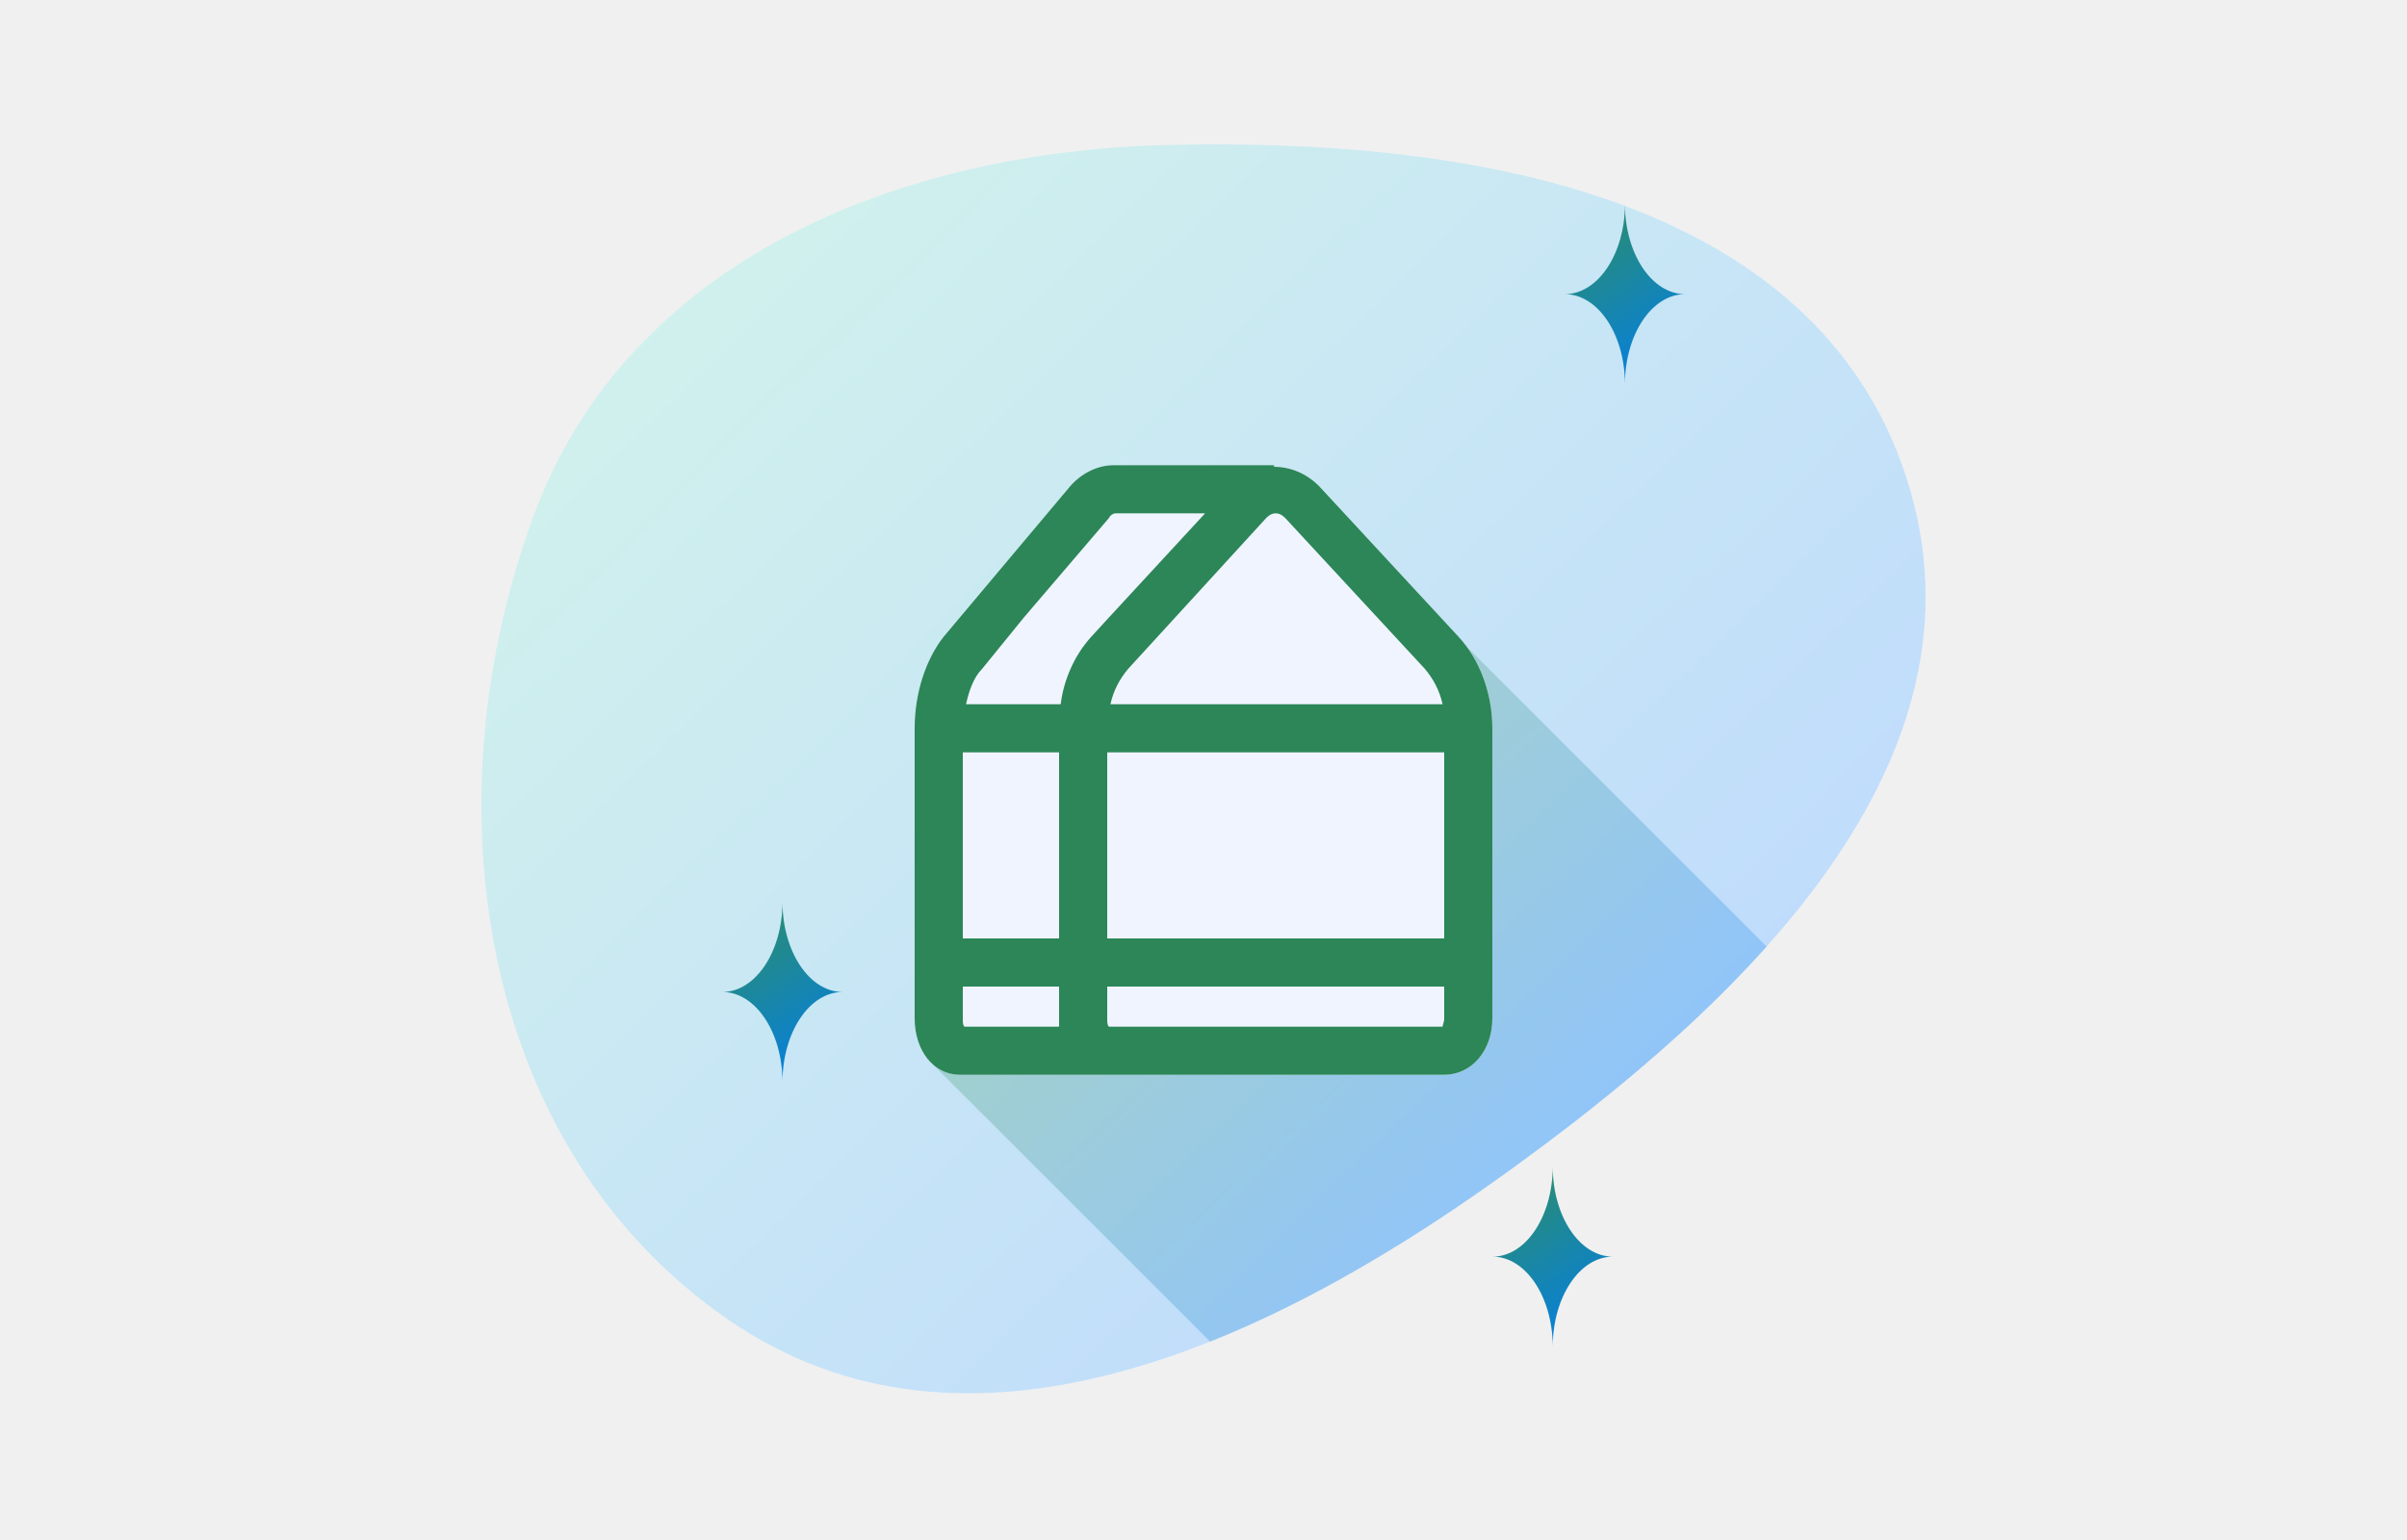
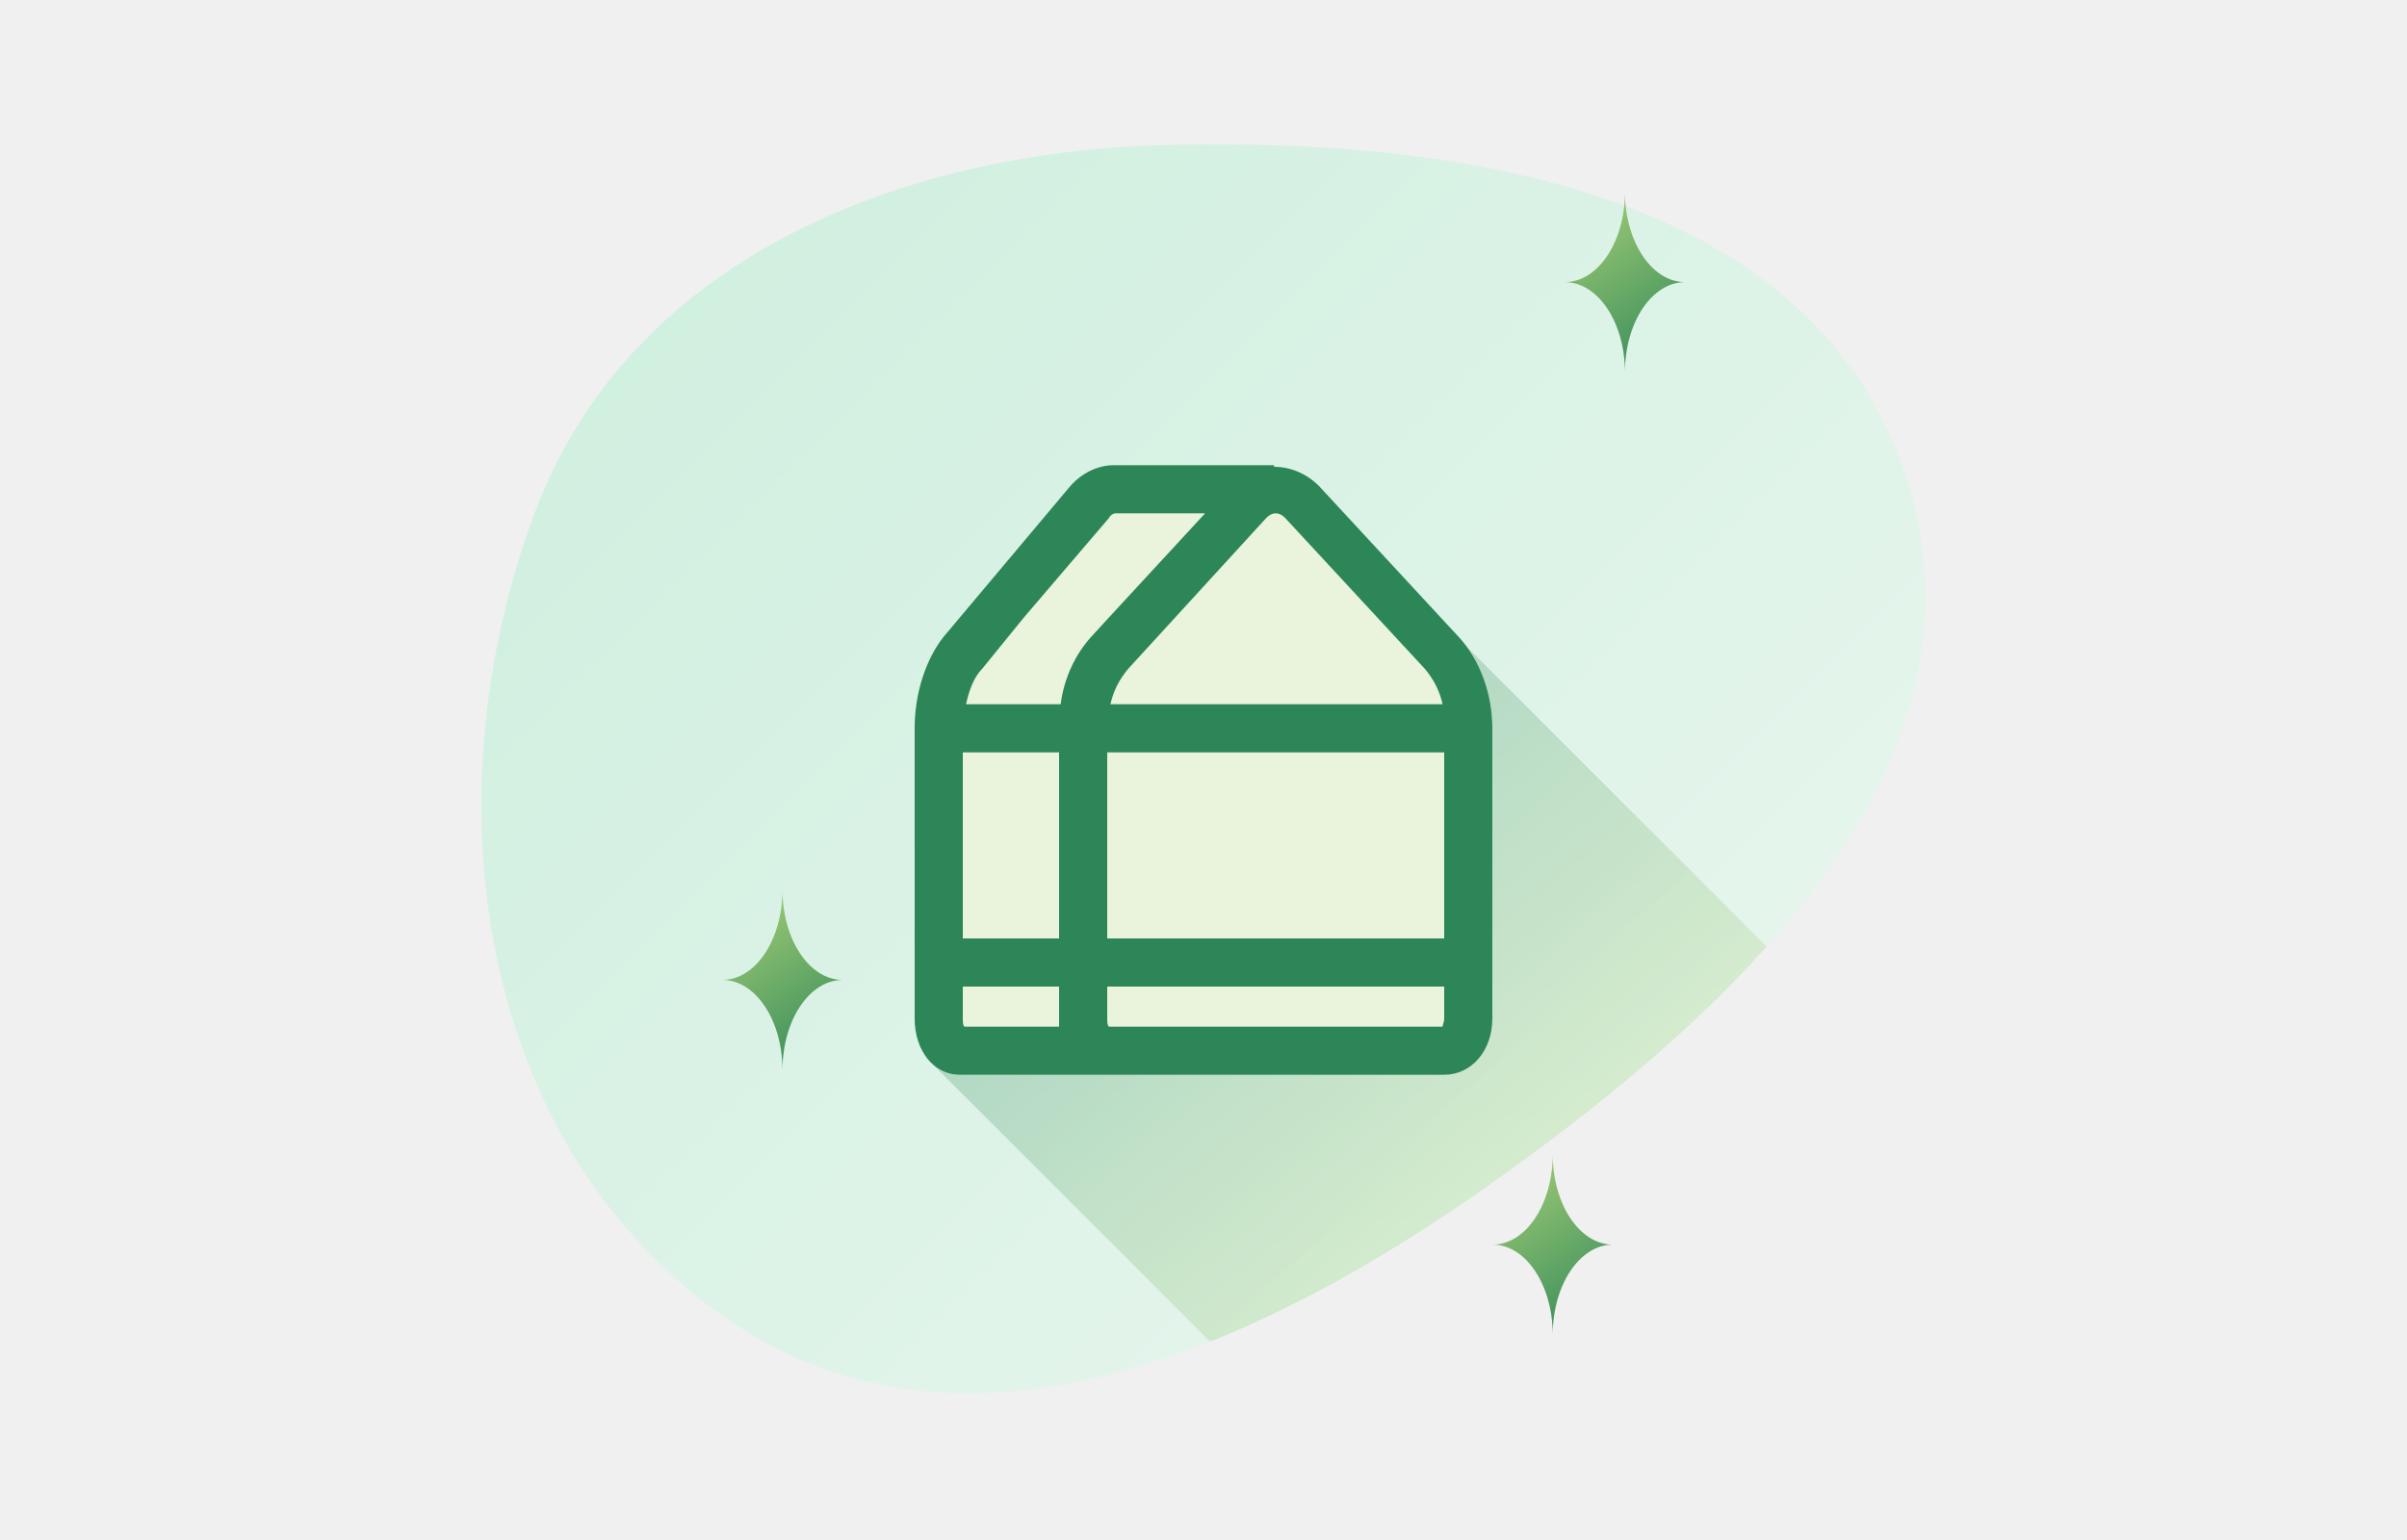
<svg xmlns="http://www.w3.org/2000/svg" width="200" height="128" viewBox="0 0 200 128" fill="none">
-   <g clip-path="url(#clip0_1102_234)">
-     <path fill-rule="evenodd" clip-rule="evenodd" d="M96.821 12.057C121.699 11.407 150.77 16.058 158.417 39.74C166.04 63.347 144.726 83.486 124.544 97.911C105.029 111.859 80.287 123.307 60.532 109.702C39.62 95.302 35.552 66.52 44.398 42.72C52.194 21.741 74.447 12.642 96.821 12.057Z" fill="#F0F4FF" />
-     <path fill-rule="evenodd" clip-rule="evenodd" d="M96.821 12.057C121.699 11.407 150.77 16.058 158.417 39.74C166.04 63.347 144.726 83.486 124.544 97.911C105.029 111.859 80.287 123.307 60.532 109.702C39.62 95.302 35.552 66.52 44.398 42.72C52.194 21.741 74.447 12.642 96.821 12.057Z" fill="url(#paint0_linear_1102_234)" fill-opacity="0.2" />
-     <path d="M60 82.449C60.006 82.449 60.013 82.449 60.019 82.449C62.769 82.449 65 85.779 65.018 89.898C65.036 85.789 67.257 82.464 69.999 82.449C69.999 82.449 69.999 82.449 69.999 82.449C67.257 82.434 65.036 79.109 65.018 75C65 79.119 62.769 82.449 60.019 82.449C60.013 82.449 60.006 82.449 60 82.449C60 82.449 60 82.449 60 82.449Z" fill="url(#paint1_linear_1102_234)" />
-     <path d="M124 104.449C124.006 104.449 124.013 104.449 124.019 104.449C126.769 104.449 129 107.779 129.018 111.898C129.036 107.789 131.257 104.464 133.999 104.449C133.999 104.449 133.999 104.449 133.999 104.449C131.257 104.434 129.036 101.109 129.018 97C129 101.119 126.769 104.449 124.019 104.449C124.013 104.449 124.006 104.449 124 104.449C124 104.449 124 104.449 124 104.449Z" fill="url(#paint2_linear_1102_234)" />
-     <path d="M130 24.449C130.006 24.449 130.013 24.449 130.019 24.449C132.769 24.449 135 27.779 135.018 31.898C135.036 27.789 137.257 24.464 139.999 24.449C139.999 24.449 139.999 24.449 139.999 24.449C137.257 24.434 135.036 21.109 135.018 17C135 21.119 132.769 24.449 130.019 24.449C130.013 24.449 130.006 24.449 130 24.449C130 24.449 130 24.449 130 24.449Z" fill="url(#paint3_linear_1102_234)" />
-     <mask id="mask0_1102_234" style="mask-type:alpha" maskUnits="userSpaceOnUse" x="0" y="0" width="200" height="128">
-       <path fill-rule="evenodd" clip-rule="evenodd" d="M96.821 12.057C121.699 11.407 150.77 16.058 158.417 39.74C166.04 63.347 144.726 83.486 124.544 97.911C105.029 111.859 80.287 123.307 60.532 109.702C39.62 95.302 35.552 66.52 44.398 42.72C52.194 21.741 74.447 12.642 96.821 12.057Z" fill="#F0F4FF" />
-       <path fill-rule="evenodd" clip-rule="evenodd" d="M96.821 12.057C121.699 11.407 150.77 16.058 158.417 39.74C166.04 63.347 144.726 83.486 124.544 97.911C105.029 111.859 80.287 123.307 60.532 109.702C39.62 95.302 35.552 66.52 44.398 42.72C52.194 21.741 74.447 12.642 96.821 12.057Z" fill="url(#paint4_linear_1102_234)" fill-opacity="0.2" />
+   <g clip-path="url(#clip0_1311_256)">
+     <path fill-rule="evenodd" clip-rule="evenodd" d="M96.821 12.057C121.699 11.407 150.77 16.058 158.417 39.74C166.04 63.347 144.726 83.486 124.544 97.911C105.029 111.859 80.287 123.307 60.532 109.702C39.62 95.302 35.552 66.52 44.398 42.72C52.194 21.741 74.447 12.642 96.821 12.057Z" fill="#E2F6EC" />
+     <path fill-rule="evenodd" clip-rule="evenodd" d="M96.821 12.057C121.699 11.407 150.77 16.058 158.417 39.74C166.04 63.347 144.726 83.486 124.544 97.911C105.029 111.859 80.287 123.307 60.532 109.702C39.62 95.302 35.552 66.52 44.398 42.72C52.194 21.741 74.447 12.642 96.821 12.057Z" fill="url(#paint0_linear_1311_256)" fill-opacity="0.2" />
+     <path d="M60 81.449C60.006 81.449 60.013 81.449 60.019 81.449C62.769 81.449 65 84.779 65.018 88.898C65.036 84.789 67.257 81.464 69.999 81.449C69.999 81.449 69.999 81.449 69.999 81.449C67.257 81.434 65.036 78.109 65.018 74C65 78.119 62.769 81.449 60.019 81.449C60.013 81.449 60.006 81.449 60 81.449C60 81.449 60 81.449 60 81.449Z" fill="url(#paint1_linear_1311_256)" />
+     <path d="M124 103.449C124.006 103.449 124.013 103.449 124.019 103.449C126.769 103.449 129 106.779 129.018 110.898C129.036 106.789 131.257 103.464 133.999 103.449C133.999 103.449 133.999 103.449 133.999 103.449C131.257 103.434 129.036 100.109 129.018 96C129 100.119 126.769 103.449 124.019 103.449C124.013 103.449 124.006 103.449 124 103.449C124 103.449 124 103.449 124 103.449Z" fill="url(#paint2_linear_1311_256)" />
+     <path d="M130 23.449C130.006 23.449 130.013 23.449 130.019 23.449C132.769 23.449 135 26.779 135.018 30.898C135.036 26.789 137.257 23.464 139.999 23.449C139.999 23.449 139.999 23.449 139.999 23.449C137.257 23.434 135.036 20.109 135.018 16C135 20.119 132.769 23.449 130.019 23.449C130.013 23.449 130.006 23.449 130 23.449C130 23.449 130 23.449 130 23.449Z" fill="url(#paint3_linear_1311_256)" />
+     <mask id="mask0_1311_256" style="mask-type:alpha" maskUnits="userSpaceOnUse" x="0" y="0" width="200" height="128">
+       <path fill-rule="evenodd" clip-rule="evenodd" d="M96.821 12.057C121.699 11.407 150.77 16.058 158.417 39.74C166.04 63.347 144.726 83.486 124.544 97.911C105.029 111.859 80.287 123.307 60.532 109.702C39.62 95.302 35.552 66.52 44.398 42.72C52.194 21.741 74.447 12.642 96.821 12.057Z" fill="#E2F6EC" />
+       <path fill-rule="evenodd" clip-rule="evenodd" d="M96.821 12.057C121.699 11.407 150.77 16.058 158.417 39.74C166.04 63.347 144.726 83.486 124.544 97.911C105.029 111.859 80.287 123.307 60.532 109.702C39.62 95.302 35.552 66.52 44.398 42.72C52.194 21.741 74.447 12.642 96.821 12.057Z" fill="url(#paint4_linear_1311_256)" fill-opacity="0.2" />
    </mask>
-     <g mask="url(#mask0_1102_234)">
-       <path opacity="0.25" d="M148.557 80.437L121.771 53.651L76.962 87.925L104.498 115.462L148.557 80.437Z" fill="url(#paint5_linear_1102_234)" />
+     <g mask="url(#mask0_1311_256)">
+       <path opacity="0.25" d="M148.557 80.437L121.771 53.651L76.962 87.925L104.498 115.462L148.557 80.437Z" fill="url(#paint5_linear_1311_256)" />
    </g>
-     <path d="M109.6 40.4L121.2 52.933C122.933 54.8 124 57.6 124 60.533V84.667C124 87.333 122.267 89.333 120 89.333H92H79.733C77.6 89.333 76 87.333 76 84.667V60.533C76 57.6 76.933 54.8 78.4 52.933L88.933 40.4C89.867 39.333 91.2 38.667 92.533 38.667H105.867V38.8C107.2 38.8 108.533 39.333 109.6 40.4Z" fill="#F0F4FF" />
+     <path d="M109.6 40.4L121.2 52.933C122.933 54.8 124 57.6 124 60.533V84.667C124 87.333 122.267 89.333 120 89.333H92H79.733C77.6 89.333 76 87.333 76 84.667V60.533C76 57.6 76.933 54.8 78.4 52.933L88.933 40.4C89.867 39.333 91.2 38.667 92.533 38.667H105.867V38.8C107.2 38.8 108.533 39.333 109.6 40.4Z" fill="#EAF3DC" />
    <path fill-rule="evenodd" clip-rule="evenodd" d="M109.6 40.4L121.2 52.933C122.933 54.8 124 57.6 124 60.533V84.667C124 87.333 122.267 89.333 120 89.333H92H79.733C77.6 89.333 76 87.333 76 84.667V60.533C76 57.6 76.933 54.8 78.4 52.933L88.933 40.4C89.867 39.333 91.2 38.667 92.533 38.667H105.867V38.8C107.2 38.8 108.533 39.333 109.6 40.4ZM92.133 43.067C92.267 42.8 92.533 42.667 92.667 42.667H100.133L92.133 51.333L90.667 52.933C89.333 54.4 88.4 56.4 88.133 58.533H80.267C80.533 57.333 80.933 56.267 81.6 55.6L85.067 51.333L92.133 43.067ZM118.4 55.6L106.8 43.067C106.667 42.933 106.4 42.667 106 42.667C105.6 42.667 105.333 42.933 105.2 43.067L93.733 55.6C93.067 56.4 92.533 57.333 92.267 58.533H119.867C119.6 57.333 119.067 56.4 118.4 55.6ZM120 62.533V78H92V62.533H120ZM88 78V62.533H80V78H88ZM92.133 85.333C92 85.2 92 84.933 92 84.667V82H120V84.667C120 84.823 119.954 84.979 119.916 85.109C119.89 85.2 119.867 85.278 119.867 85.333H92.133ZM80 82V84.667C80 84.933 80 85.2 80.133 85.333H88V84.667V82H80Z" fill="#2C8658" />
  </g>
  <defs>
-     <linearGradient id="paint0_linear_1102_234" x1="125.5" y1="101.5" x2="49.5" y2="23.5" gradientUnits="userSpaceOnUse">
-       <stop stop-color="#007DF2" />
-       <stop offset="1" stop-color="#53EA9F" />
+     <linearGradient id="paint0_linear_1311_256" x1="125.5" y1="101.5" x2="50" y2="26" gradientUnits="userSpaceOnUse">
+       <stop stop-color="#F1F0EC" />
+       <stop offset="1" stop-color="#84D6AC" />
    </linearGradient>
-     <linearGradient id="paint1_linear_1102_234" x1="60" y1="75" x2="70" y2="90" gradientUnits="userSpaceOnUse">
-       <stop stop-color="#308F5F" />
-       <stop offset="1" stop-color="#007DF2" />
+     <linearGradient id="paint1_linear_1311_256" x1="69.999" y1="88.898" x2="59.999" y2="73.898" gradientUnits="userSpaceOnUse">
+       <stop stop-color="#2C8658" />
+       <stop offset="1" stop-color="#ACD278" />
    </linearGradient>
-     <linearGradient id="paint2_linear_1102_234" x1="124" y1="97" x2="134" y2="112" gradientUnits="userSpaceOnUse">
-       <stop stop-color="#308F5F" />
-       <stop offset="1" stop-color="#007DF2" />
+     <linearGradient id="paint2_linear_1311_256" x1="133.999" y1="110.898" x2="123.999" y2="95.898" gradientUnits="userSpaceOnUse">
+       <stop stop-color="#2C8658" />
+       <stop offset="1" stop-color="#ACD278" />
    </linearGradient>
-     <linearGradient id="paint3_linear_1102_234" x1="130" y1="17" x2="140" y2="32" gradientUnits="userSpaceOnUse">
-       <stop stop-color="#308F5F" />
-       <stop offset="1" stop-color="#007DF2" />
+     <linearGradient id="paint3_linear_1311_256" x1="139.999" y1="30.898" x2="129.999" y2="15.898" gradientUnits="userSpaceOnUse">
+       <stop stop-color="#2C8658" />
+       <stop offset="1" stop-color="#ACD278" />
    </linearGradient>
-     <linearGradient id="paint4_linear_1102_234" x1="125.5" y1="101.5" x2="49.5" y2="23.5" gradientUnits="userSpaceOnUse">
-       <stop stop-color="#007DF2" />
-       <stop offset="1" stop-color="#53EA9F" />
+     <linearGradient id="paint4_linear_1311_256" x1="125.5" y1="101.5" x2="50" y2="26" gradientUnits="userSpaceOnUse">
+       <stop stop-color="#F1F0EC" />
+       <stop offset="1" stop-color="#84D6AC" />
    </linearGradient>
-     <linearGradient id="paint5_linear_1102_234" x1="102.213" y1="68.573" x2="129.163" y2="97.412" gradientUnits="userSpaceOnUse">
-       <stop stop-color="#308F5F" />
-       <stop offset="1" stop-color="#007DF2" />
+     <linearGradient id="paint5_linear_1311_256" x1="96.5" y1="71.951" x2="122.689" y2="104.226" gradientUnits="userSpaceOnUse">
+       <stop stop-color="#2C8658" />
+       <stop offset="1" stop-color="#ACD278" />
    </linearGradient>
-     <clipPath id="clip0_1102_234">
+     <clipPath id="clip0_1311_256">
      <rect width="200" height="128" fill="white" />
    </clipPath>
  </defs>
</svg>
